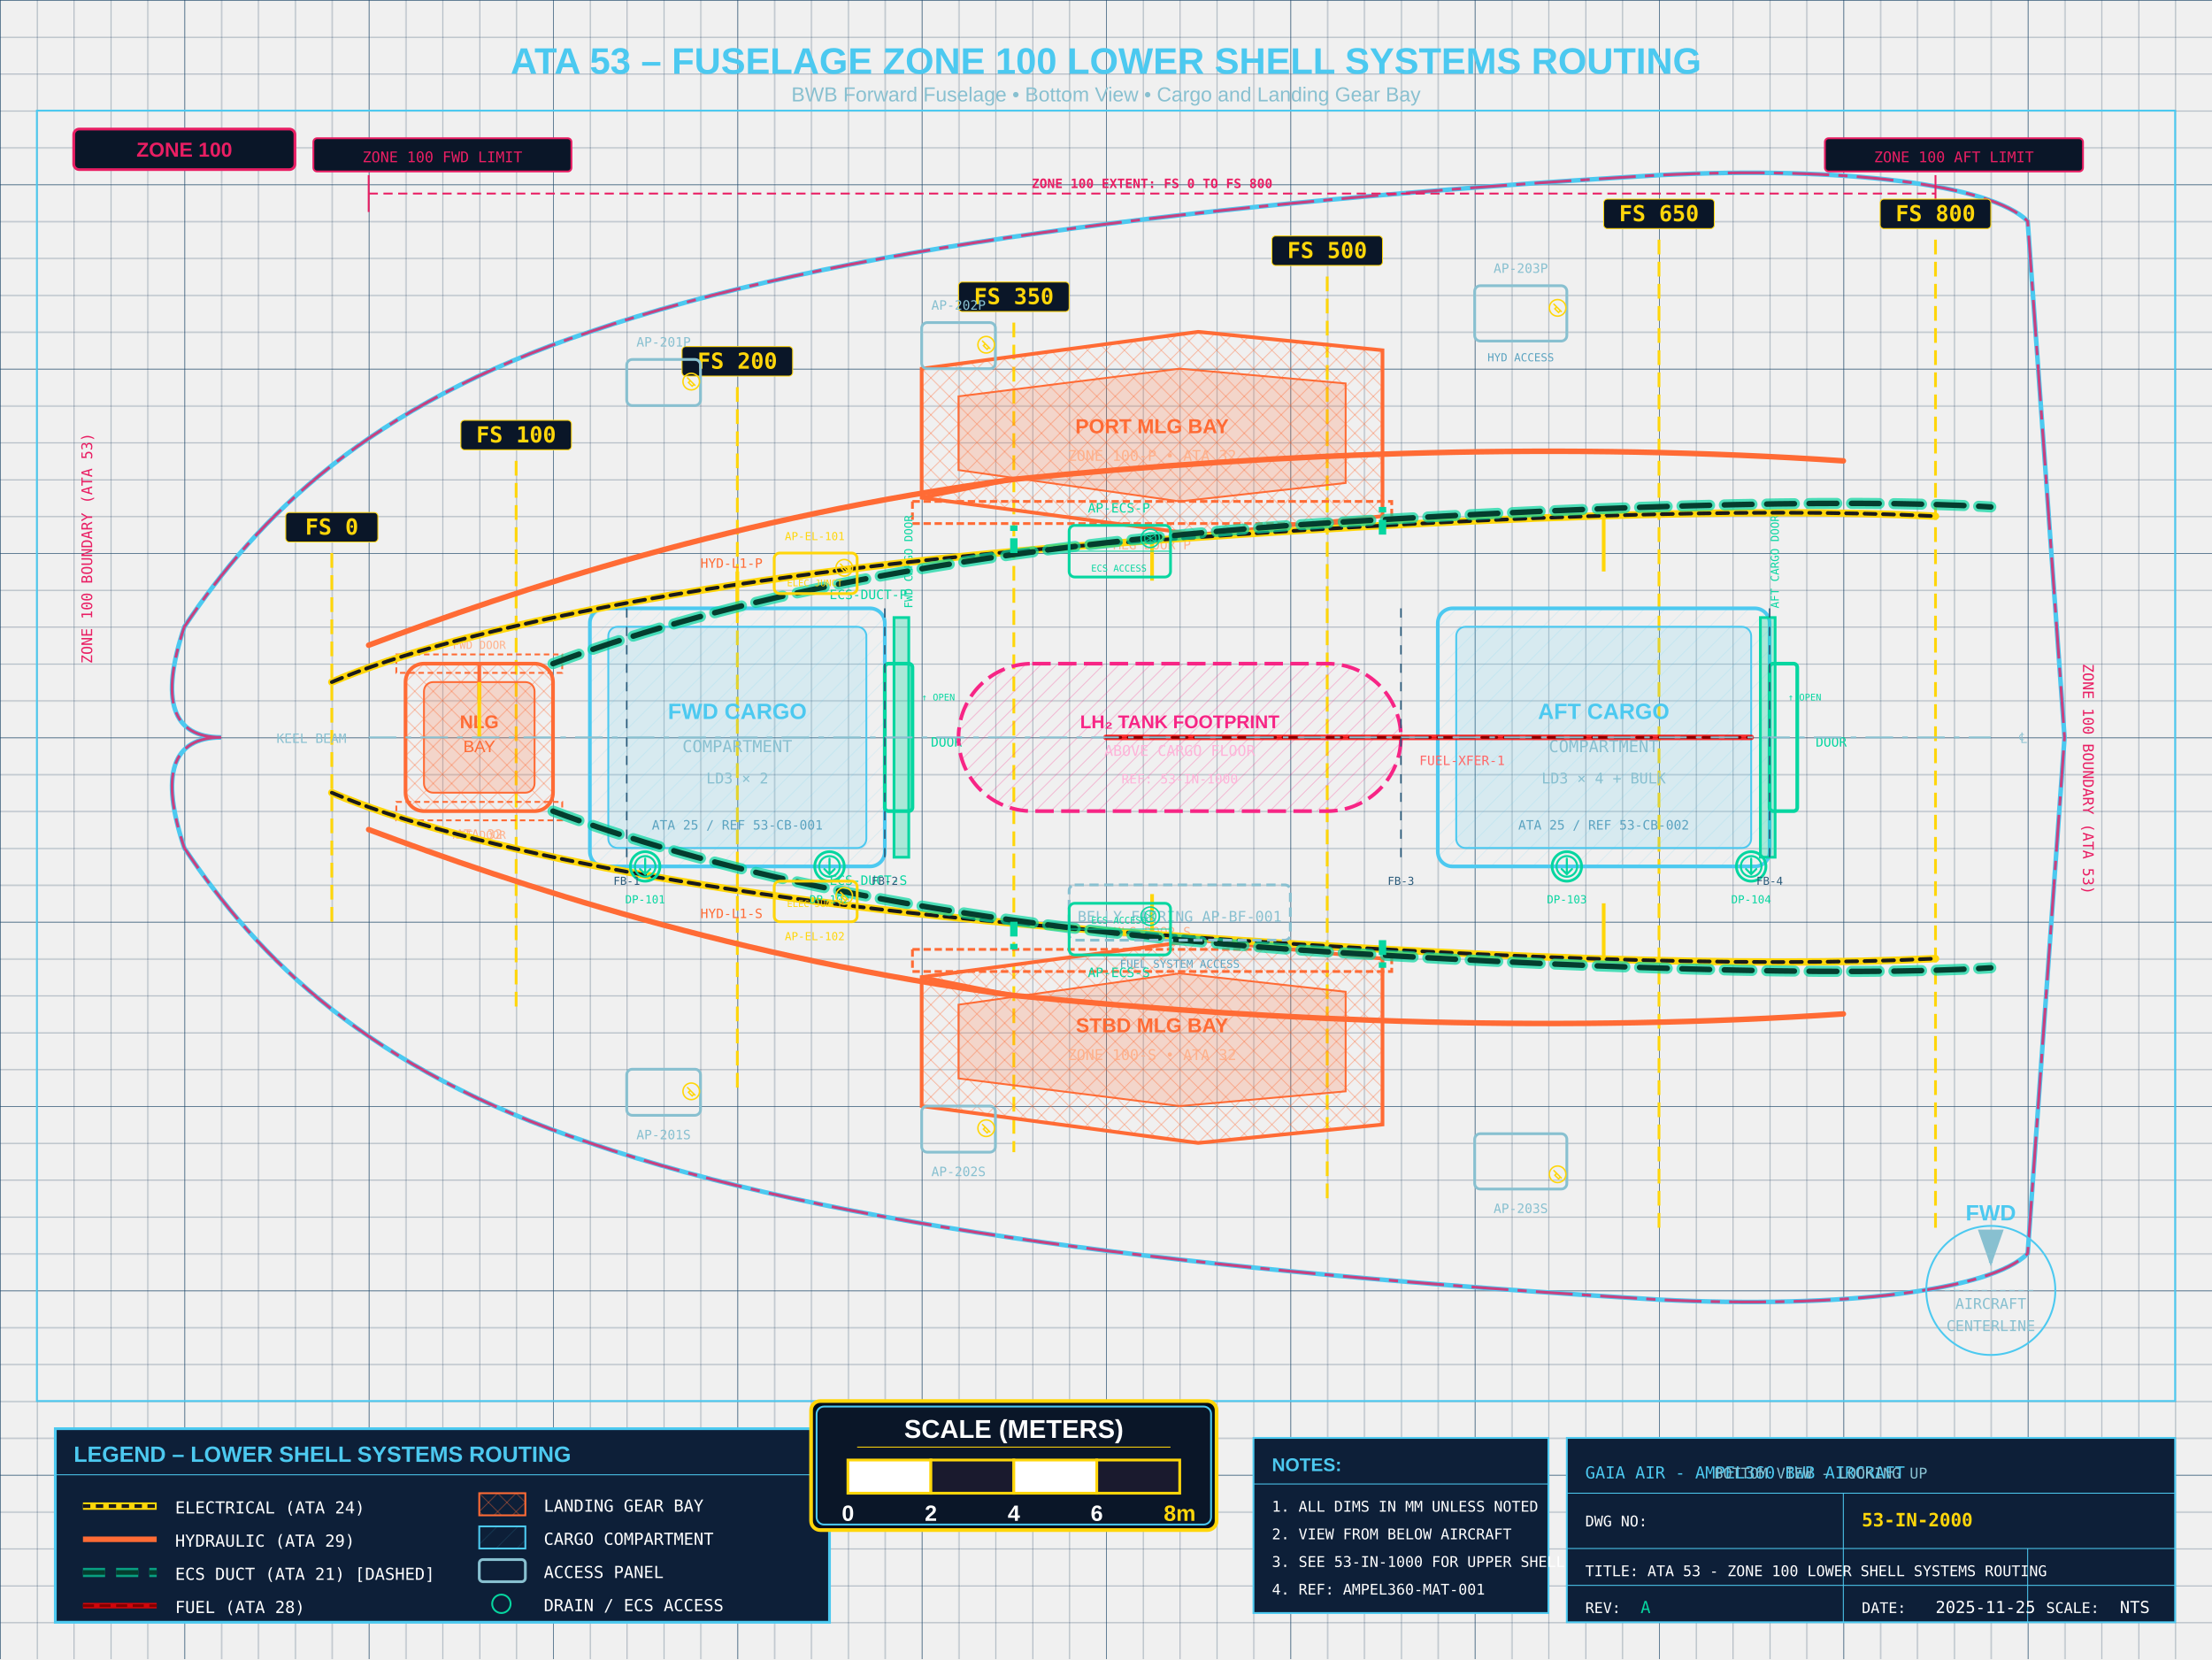
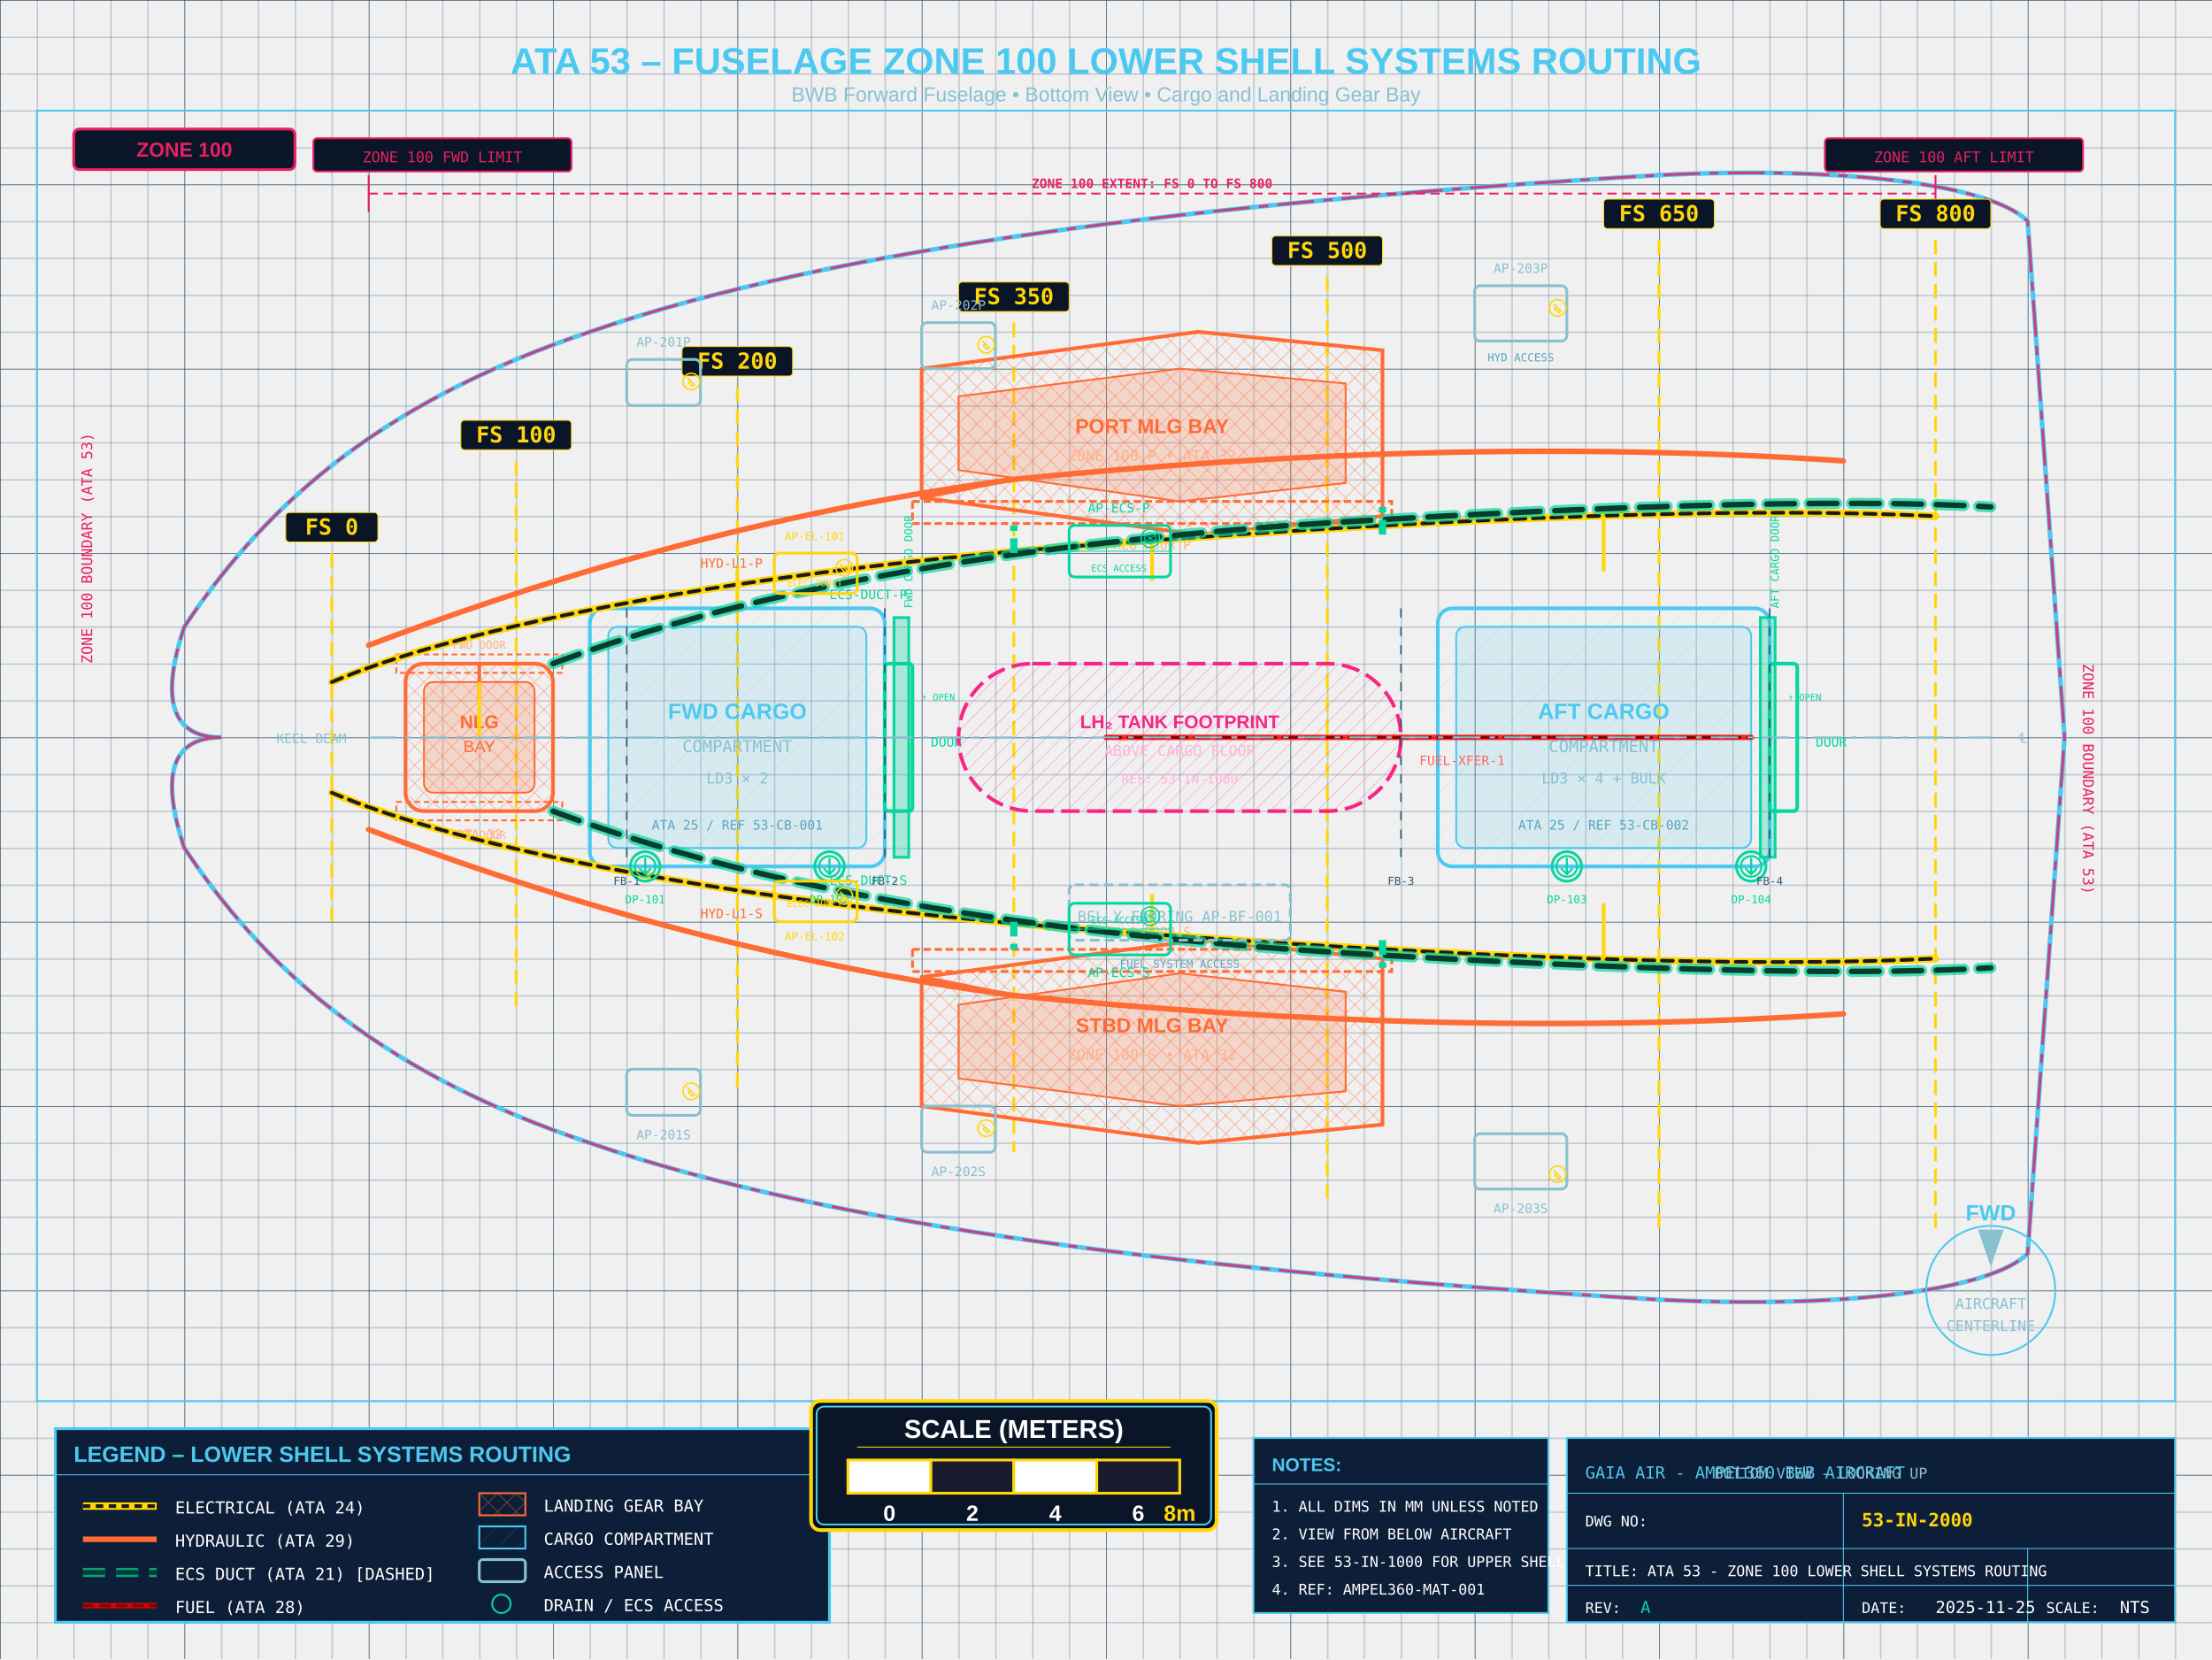
<svg xmlns="http://www.w3.org/2000/svg" viewBox="0 0 1200 900" style="background-color: #0a1628">
  <defs>
    <pattern id="grid" width="20" height="20" patternUnits="userSpaceOnUse">
      <path d="M 20 0 L 0 0 0 20" fill="none" stroke="#1a3a5c" stroke-width="0.3" />
    </pattern>
    <pattern id="fineGrid" width="100" height="100" patternUnits="userSpaceOnUse">
      <rect width="100" height="100" fill="url(#grid)" />
      <path d="M 100 0 L 0 0 0 100" fill="none" stroke="#1e4a6e" stroke-width="0.5" />
    </pattern>
    <pattern id="insulationHatch" patternUnits="userSpaceOnUse" width="6" height="6" patternTransform="rotate(45)">
      <line x1="0" y1="0" x2="0" y2="6" stroke="#f72585" stroke-width="0.5" opacity="0.5" />
    </pattern>
    <pattern id="cargoHatch" patternUnits="userSpaceOnUse" width="8" height="8" patternTransform="rotate(45)">
      <line x1="0" y1="0" x2="0" y2="8" stroke="#4cc9f0" stroke-width="0.3" opacity="0.4" />
    </pattern>
    <pattern id="gearBayHatch" patternUnits="userSpaceOnUse" width="10" height="10">
      <line x1="0" y1="0" x2="10" y2="10" stroke="#ff6b35" stroke-width="0.4" opacity="0.5" />
      <line x1="10" y1="0" x2="0" y2="10" stroke="#ff6b35" stroke-width="0.4" opacity="0.5" />
    </pattern>
    <marker id="arrowhead" markerWidth="10" markerHeight="7" refX="9" refY="3.5" orient="auto">
      <polygon points="0 0, 10 3.5, 0 7" fill="#88c0d0" />
    </marker>
    <symbol id="serviceIcon" viewBox="0 0 10 10">
      <circle cx="5" cy="5" r="4.5" fill="none" stroke="#ffd60a" stroke-width="0.8" />
      <path d="M3,3 L4.5,4.5 M4.5,4.5 L3.5,5.5 L5.5,7.5 L6.5,6.5 L4.5,4.5 M5.5,5.5 L7,7" stroke="#ffd60a" stroke-width="0.8" fill="none" stroke-linecap="round" />
    </symbol>
    <symbol id="drainIcon" viewBox="0 0 10 10">
      <circle cx="5" cy="5" r="4" fill="none" stroke="#06d6a0" stroke-width="0.8" />
      <path d="M5,2 L5,8 M3,6 L5,8 L7,6" stroke="#06d6a0" stroke-width="0.8" fill="none" stroke-linecap="round" />
    </symbol>
    <symbol id="ecsIcon" viewBox="0 0 12 12">
      <circle cx="6" cy="6" r="5" fill="none" stroke="#06d6a0" stroke-width="0.8" />
      <path d="M3,6 C3,4 4,3 6,3 C8,3 9,4 9,6 C9,8 8,9 6,9 C4,9 3,8 3,6" fill="none" stroke="#06d6a0" stroke-width="0.6" />
      <path d="M6,3 L6,9 M3.5,4.5 L8.5,7.5 M3.5,7.5 L8.5,4.5" stroke="#06d6a0" stroke-width="0.4" />
    </symbol>
  </defs>
  <rect width="1200" height="900" fill="url(#fineGrid)" />
  <rect x="850" y="780" width="330" height="100" fill="#0d1f38" stroke="#4cc9f0" stroke-width="1" />
  <line x1="850" y1="810" x2="1180" y2="810" stroke="#4cc9f0" stroke-width="0.5" />
  <line x1="850" y1="840" x2="1180" y2="840" stroke="#4cc9f0" stroke-width="0.5" />
  <line x1="850" y1="860" x2="1180" y2="860" stroke="#4cc9f0" stroke-width="0.5" />
  <line x1="1000" y1="810" x2="1000" y2="880" stroke="#4cc9f0" stroke-width="0.5" />
  <line x1="1100" y1="840" x2="1100" y2="880" stroke="#4cc9f0" stroke-width="0.5" />
  <text x="860" y="802" fill="#4cc9f0" font-family="monospace" font-size="9">GAIA AIR - AMPEL360 BWB AIRCRAFT</text>
  <text x="860" y="828" fill="white" font-family="monospace" font-size="8">DWG NO:</text>
  <text x="1010" y="828" fill="#ffd60a" font-family="monospace" font-size="10" font-weight="bold">53-IN-2000</text>
  <text x="860" y="855" fill="white" font-family="monospace" font-size="8">TITLE: ATA 53 - ZONE 100 LOWER SHELL SYSTEMS ROUTING</text>
  <text x="860" y="875" fill="white" font-family="monospace" font-size="8">REV:</text>
  <text x="890" y="875" fill="#06d6a0" font-family="monospace" font-size="9">A</text>
  <text x="1010" y="875" fill="white" font-family="monospace" font-size="8">DATE:</text>
  <text x="1050" y="875" fill="white" font-family="monospace" font-size="9">2025-11-25</text>
  <text x="1110" y="875" fill="white" font-family="monospace" font-size="8">SCALE:</text>
  <text x="1150" y="875" fill="white" font-family="monospace" font-size="9">NTS</text>
  <text x="930" y="802" fill="#88c0d0" font-family="monospace" font-size="8">BOTTOM VIEW - LOOKING UP</text>
  <rect x="20" y="60" width="1160" height="700" fill="none" stroke="#4cc9f0" stroke-width="1" />
  <text x="600" y="40" text-anchor="middle" fill="#4cc9f0" font-family="Arial, sans-serif" font-size="20" font-weight="bold">
    ATA 53 – FUSELAGE ZONE 100 LOWER SHELL SYSTEMS ROUTING
  </text>
  <text x="600" y="55" text-anchor="middle" fill="#88c0d0" font-family="Arial, sans-serif" font-size="11">
    BWB Forward Fuselage • Bottom View • Cargo and Landing Gear Bay
  </text>
  <path d="M 120,400             Q 80,400 100,340             C 140,280 200,220 320,180            C 450,135 650,110 900,95            C 1000,90 1080,100 1100,120            L 1120,400            L 1100,680            C 1080,700 1000,710 900,705            C 650,690 450,665 320,620            C 200,580 140,520 100,460            Q 80,400 120,400" fill="none" stroke="#4cc9f0" stroke-width="2.5" />
  <path d="M 120,400             Q 80,400 100,340             C 140,280 200,220 320,180            C 450,135 650,110 900,95            C 1000,90 1080,100 1100,120            L 1120,400            L 1100,680            C 1080,700 1000,710 900,705            C 650,690 450,665 320,620            C 200,580 140,520 100,460            Q 80,400 120,400" fill="none" stroke="#e91e63" stroke-width="1.5" stroke-dasharray="20,5,5,5" opacity="0.8" />
  <rect x="40" y="70" width="120" height="22" fill="#0a1628" stroke="#e91e63" stroke-width="1.5" rx="3" />
  <text x="100" y="85" text-anchor="middle" fill="#e91e63" font-family="Arial" font-size="11" font-weight="bold">ZONE 100</text>
  <text x="50" y="360" fill="#e91e63" font-family="monospace" font-size="8" transform="rotate(-90,50,360)">ZONE 100 BOUNDARY (ATA 53)</text>
  <text x="1130" y="360" fill="#e91e63" font-family="monospace" font-size="8" transform="rotate(90,1130,360)">ZONE 100 BOUNDARY (ATA 53)</text>
  <rect x="170" y="75" width="140" height="18" fill="#0a1628" stroke="#e91e63" stroke-width="1" rx="2" />
  <text x="240" y="88" text-anchor="middle" fill="#e91e63" font-family="monospace" font-size="8">ZONE 100 FWD LIMIT</text>
  <rect x="990" y="75" width="140" height="18" fill="#0a1628" stroke="#e91e63" stroke-width="1" rx="2" />
  <text x="1060" y="88" text-anchor="middle" fill="#e91e63" font-family="monospace" font-size="8">ZONE 100 AFT LIMIT</text>
  <line x1="200" y1="95" x2="200" y2="115" stroke="#e91e63" stroke-width="1" />
  <line x1="1050" y1="95" x2="1050" y2="115" stroke="#e91e63" stroke-width="1" />
  <line x1="200" y1="105" x2="1050" y2="105" stroke="#e91e63" stroke-width="1" stroke-dasharray="5,3" />
  <text x="625" y="102" text-anchor="middle" fill="#e91e63" font-family="monospace" font-size="7" font-weight="bold">ZONE 100 EXTENT: FS 0 TO FS 800</text>
  <line x1="180" y1="300" x2="180" y2="500" stroke="#ffd60a" stroke-width="1.5" stroke-dasharray="8,4" />
  <rect x="155" y="278" width="50" height="16" fill="#0a1628" stroke="#ffd60a" stroke-width="0.5" rx="2" />
  <text x="180" y="290" text-anchor="middle" fill="#ffd60a" font-family="monospace" font-size="12" font-weight="bold">FS 0</text>
  <line x1="280" y1="250" x2="280" y2="550" stroke="#ffd60a" stroke-width="1.5" stroke-dasharray="8,4" />
  <rect x="250" y="228" width="60" height="16" fill="#0a1628" stroke="#ffd60a" stroke-width="0.5" rx="2" />
  <text x="280" y="240" text-anchor="middle" fill="#ffd60a" font-family="monospace" font-size="12" font-weight="bold">FS 100</text>
  <line x1="400" y1="210" x2="400" y2="590" stroke="#ffd60a" stroke-width="1.5" stroke-dasharray="8,4" />
  <rect x="370" y="188" width="60" height="16" fill="#0a1628" stroke="#ffd60a" stroke-width="0.5" rx="2" />
  <text x="400" y="200" text-anchor="middle" fill="#ffd60a" font-family="monospace" font-size="12" font-weight="bold">FS 200</text>
  <line x1="550" y1="175" x2="550" y2="625" stroke="#ffd60a" stroke-width="1.5" stroke-dasharray="8,4" />
  <rect x="520" y="153" width="60" height="16" fill="#0a1628" stroke="#ffd60a" stroke-width="0.5" rx="2" />
  <text x="550" y="165" text-anchor="middle" fill="#ffd60a" font-family="monospace" font-size="12" font-weight="bold">FS 350</text>
  <line x1="720" y1="150" x2="720" y2="650" stroke="#ffd60a" stroke-width="1.5" stroke-dasharray="8,4" />
  <rect x="690" y="128" width="60" height="16" fill="#0a1628" stroke="#ffd60a" stroke-width="0.5" rx="2" />
  <text x="720" y="140" text-anchor="middle" fill="#ffd60a" font-family="monospace" font-size="12" font-weight="bold">FS 500</text>
  <line x1="900" y1="130" x2="900" y2="670" stroke="#ffd60a" stroke-width="1.5" stroke-dasharray="8,4" />
  <rect x="870" y="108" width="60" height="16" fill="#0a1628" stroke="#ffd60a" stroke-width="0.5" rx="2" />
  <text x="900" y="120" text-anchor="middle" fill="#ffd60a" font-family="monospace" font-size="12" font-weight="bold">FS 650</text>
  <line x1="1050" y1="130" x2="1050" y2="670" stroke="#ffd60a" stroke-width="1.5" stroke-dasharray="8,4" />
  <rect x="1020" y="108" width="60" height="16" fill="#0a1628" stroke="#ffd60a" stroke-width="0.5" rx="2" />
  <text x="1050" y="120" text-anchor="middle" fill="#ffd60a" font-family="monospace" font-size="12" font-weight="bold">FS 800</text>
  <rect x="220" y="360" width="80" height="80" rx="10" ry="10" fill="url(#gearBayHatch)" stroke="#ff6b35" stroke-width="2" />
  <rect x="230" y="370" width="60" height="60" rx="5" ry="5" fill="#ff6b35" fill-opacity="0.2" stroke="#ff6b35" stroke-width="1" />
  <text x="260" y="395" text-anchor="middle" fill="#ff6b35" font-family="Arial" font-size="10" font-weight="bold">NLG</text>
  <text x="260" y="408" text-anchor="middle" fill="#ff6b35" font-family="Arial" font-size="9">BAY</text>
  <text x="260" y="455" text-anchor="middle" fill="#ffb08a" font-family="monospace" font-size="7">ATA 32</text>
  <rect x="215" y="355" width="90" height="10" fill="none" stroke="#ff6b35" stroke-width="1" stroke-dasharray="3,2" />
  <rect x="215" y="435" width="90" height="10" fill="none" stroke="#ff6b35" stroke-width="1" stroke-dasharray="3,2" />
  <text x="260" y="352" text-anchor="middle" fill="#ffb08a" font-family="monospace" font-size="6">FWD DOOR</text>
  <text x="260" y="455" text-anchor="middle" fill="#ffb08a" font-family="monospace" font-size="6">AFT DOOR</text>
  <path d="M 500,200 L 650,180 L 750,190 L 750,280 L 650,290 L 500,270 Z" fill="url(#gearBayHatch)" stroke="#ff6b35" stroke-width="2" />
  <path d="M 520,215 L 640,200 L 730,208 L 730,262 L 640,272 L 520,255 Z" fill="#ff6b35" fill-opacity="0.2" stroke="#ff6b35" stroke-width="1" />
  <text x="625" y="235" text-anchor="middle" fill="#ff6b35" font-family="Arial" font-size="11" font-weight="bold">PORT MLG BAY</text>
  <text x="625" y="250" text-anchor="middle" fill="#ffb08a" font-family="monospace" font-size="8">ZONE 100-P • ATA 32</text>
  <rect x="495" y="272" width="260" height="12" fill="none" stroke="#ff6b35" stroke-width="1.5" stroke-dasharray="4,2" />
  <text x="625" y="298" text-anchor="middle" fill="#ffb08a" font-family="monospace" font-size="7">MLG DOOR P</text>
  <path d="M 500,600 L 650,620 L 750,610 L 750,520 L 650,510 L 500,530 Z" fill="url(#gearBayHatch)" stroke="#ff6b35" stroke-width="2" />
  <path d="M 520,585 L 640,600 L 730,592 L 730,538 L 640,528 L 520,545 Z" fill="#ff6b35" fill-opacity="0.2" stroke="#ff6b35" stroke-width="1" />
  <text x="625" y="560" text-anchor="middle" fill="#ff6b35" font-family="Arial" font-size="11" font-weight="bold">STBD MLG BAY</text>
  <text x="625" y="575" text-anchor="middle" fill="#ffb08a" font-family="monospace" font-size="8">ZONE 100-S • ATA 32</text>
  <rect x="495" y="515" width="260" height="12" fill="none" stroke="#ff6b35" stroke-width="1.5" stroke-dasharray="4,2" />
  <text x="625" y="508" text-anchor="middle" fill="#ffb08a" font-family="monospace" font-size="7">MLG DOOR S</text>
  <rect x="320" y="330" width="160" height="140" rx="8" ry="8" fill="url(#cargoHatch)" stroke="#4cc9f0" stroke-width="2" />
  <rect x="330" y="340" width="140" height="120" rx="5" ry="5" fill="#4cc9f0" fill-opacity="0.15" stroke="#4cc9f0" stroke-width="1" />
  <text x="400" y="390" text-anchor="middle" fill="#4cc9f0" font-family="Arial" font-size="12" font-weight="bold">FWD CARGO</text>
  <text x="400" y="408" text-anchor="middle" fill="#88c0d0" font-family="monospace" font-size="9">COMPARTMENT</text>
  <text x="400" y="425" text-anchor="middle" fill="#88c0d0" font-family="monospace" font-size="8">LD3 × 2</text>
  <text x="400" y="450" text-anchor="middle" fill="#5ba3c0" font-family="monospace" font-size="7">ATA 25 / REF 53-CB-001</text>
  <rect x="480" y="360" width="15" height="80" fill="none" stroke="#06d6a0" stroke-width="2" rx="2" />
  <text x="505" y="405" fill="#06d6a0" font-family="monospace" font-size="7">DOOR</text>
  <rect x="485" y="335" width="8" height="130" fill="#06d6a0" fill-opacity="0.3" stroke="#06d6a0" stroke-width="1.5" />
  <text x="495" y="330" fill="#06d6a0" font-family="monospace" font-size="6" transform="rotate(-90,495,330)">FWD CARGO DOOR</text>
  <text x="500" y="380" fill="#06d6a0" font-family="monospace" font-size="5">↑ OPEN</text>
  <rect x="780" y="330" width="180" height="140" rx="8" ry="8" fill="url(#cargoHatch)" stroke="#4cc9f0" stroke-width="2" />
  <rect x="790" y="340" width="160" height="120" rx="5" ry="5" fill="#4cc9f0" fill-opacity="0.15" stroke="#4cc9f0" stroke-width="1" />
  <text x="870" y="390" text-anchor="middle" fill="#4cc9f0" font-family="Arial" font-size="12" font-weight="bold">AFT CARGO</text>
  <text x="870" y="408" text-anchor="middle" fill="#88c0d0" font-family="monospace" font-size="9">COMPARTMENT</text>
  <text x="870" y="425" text-anchor="middle" fill="#88c0d0" font-family="monospace" font-size="8">LD3 × 4 + BULK</text>
  <text x="870" y="450" text-anchor="middle" fill="#5ba3c0" font-family="monospace" font-size="7">ATA 25 / REF 53-CB-002</text>
  <rect x="960" y="360" width="15" height="80" fill="none" stroke="#06d6a0" stroke-width="2" rx="2" />
  <text x="985" y="405" fill="#06d6a0" font-family="monospace" font-size="7">DOOR</text>
  <rect x="955" y="335" width="8" height="130" fill="#06d6a0" fill-opacity="0.3" stroke="#06d6a0" stroke-width="1.5" />
  <text x="965" y="330" fill="#06d6a0" font-family="monospace" font-size="6" transform="rotate(-90,965,330)">AFT CARGO DOOR</text>
  <text x="970" y="380" fill="#06d6a0" font-family="monospace" font-size="5">↑ OPEN</text>
  <rect x="520" y="360" width="240" height="80" rx="40" ry="40" fill="url(#insulationHatch)" stroke="#f72585" stroke-width="2" stroke-dasharray="10,4" />
  <text x="640" y="395" text-anchor="middle" fill="#f72585" font-family="Arial" font-size="10" font-weight="bold">LH₂ TANK FOOTPRINT</text>
  <text x="640" y="410" text-anchor="middle" fill="#ffb3d9" font-family="monospace" font-size="8">ABOVE CARGO FLOOR</text>
  <text x="640" y="425" text-anchor="middle" fill="#ffb3d9" font-family="monospace" font-size="7">REF: 53-IN-1000</text>
  <path d="M 200,350 C 280,320 400,280 550,260 C 700,245 850,240 1000,250" fill="none" stroke="#ff6b35" stroke-width="3" stroke-linecap="round" />
  <path d="M 200,450 C 280,480 400,520 550,540 C 700,555 850,560 1000,550" fill="none" stroke="#ff6b35" stroke-width="3" stroke-linecap="round" />
  <path d="M 500,270 L 550,260" fill="none" stroke="#ff6b35" stroke-width="2" />
  <path d="M 500,530 L 550,540" fill="none" stroke="#ff6b35" stroke-width="2" />
  <path d="M 260,380 L 260,360" fill="none" stroke="#ff6b35" stroke-width="2" />
  <text x="380" y="308" fill="#ff6b35" font-family="monospace" font-size="7">HYD-L1-P</text>
  <text x="380" y="498" fill="#ff6b35" font-family="monospace" font-size="7">HYD-L1-S</text>
  <path d="M 180,370 C 250,340 400,310 600,295 C 800,280 950,275 1050,280" fill="none" stroke="#ffd60a" stroke-width="4" stroke-linecap="round" />
  <path d="M 180,370 C 250,340 400,310 600,295 C 800,280 950,275 1050,280" fill="none" stroke="#1a1a1a" stroke-width="2" stroke-dasharray="6,4" stroke-linecap="round" />
  <path d="M 180,430 C 250,460 400,490 600,505 C 800,520 950,525 1050,520" fill="none" stroke="#ffd60a" stroke-width="4" stroke-linecap="round" />
  <path d="M 180,430 C 250,460 400,490 600,505 C 800,520 950,525 1050,520" fill="none" stroke="#1a1a1a" stroke-width="2" stroke-dasharray="6,4" stroke-linecap="round" />
  <path d="M 260,400 L 260,370" fill="none" stroke="#ffd60a" stroke-width="2" />
  <path d="M 400,330 L 400,310" fill="none" stroke="#ffd60a" stroke-width="2" />
  <path d="M 625,315 L 625,295" fill="none" stroke="#ffd60a" stroke-width="2" />
  <path d="M 625,485 L 625,505" fill="none" stroke="#ffd60a" stroke-width="2" />
  <path d="M 870,310 L 870,280" fill="none" stroke="#ffd60a" stroke-width="2" />
  <path d="M 870,490 L 870,520" fill="none" stroke="#ffd60a" stroke-width="2" />
  <path d="M 600,400 C 700,400 800,400 950,400" fill="none" stroke="#ff0000" stroke-width="3" stroke-linecap="round" opacity="0.8" />
  <path d="M 600,400 C 700,400 800,400 950,400" fill="none" stroke="#800000" stroke-width="1.5" stroke-dasharray="8,4" stroke-linecap="round" />
  <text x="770" y="415" fill="#ff6666" font-family="monospace" font-size="7">FUEL-XFER-1</text>
  <path d="M 300,360 C 380,330 500,300 700,285 C 850,275 1000,270 1080,275" fill="none" stroke="#06d6a0" stroke-width="6" stroke-dasharray="15,8" stroke-linecap="round" opacity="0.7" />
  <path d="M 300,360 C 380,330 500,300 700,285 C 850,275 1000,270 1080,275" fill="none" stroke="#043d2e" stroke-width="3" stroke-dasharray="15,8" stroke-linecap="round" />
  <path d="M 300,440 C 380,470 500,500 700,515 C 850,525 1000,530 1080,525" fill="none" stroke="#06d6a0" stroke-width="6" stroke-dasharray="15,8" stroke-linecap="round" opacity="0.7" />
  <path d="M 300,440 C 380,470 500,500 700,515 C 850,525 1000,530 1080,525" fill="none" stroke="#043d2e" stroke-width="3" stroke-dasharray="15,8" stroke-linecap="round" />
  <path d="M 550,300 L 550,285" fill="none" stroke="#06d6a0" stroke-width="4" stroke-dasharray="8,4" />
  <path d="M 750,290 L 750,275" fill="none" stroke="#06d6a0" stroke-width="4" stroke-dasharray="8,4" />
  <path d="M 550,500 L 550,515" fill="none" stroke="#06d6a0" stroke-width="4" stroke-dasharray="8,4" />
  <path d="M 750,510 L 750,525" fill="none" stroke="#06d6a0" stroke-width="4" stroke-dasharray="8,4" />
  <text x="450" y="325" fill="#06d6a0" font-family="monospace" font-size="7">ECS-DUCT-P</text>
  <text x="450" y="480" fill="#06d6a0" font-family="monospace" font-size="7">ECS-DUCT-S</text>
  <circle cx="350" cy="470" r="8" fill="none" stroke="#06d6a0" stroke-width="1.5" />
  <use href="#drainIcon" x="343" y="463" width="14" height="14" />
  <text x="350" y="490" text-anchor="middle" fill="#06d6a0" font-family="monospace" font-size="6">DP-101</text>
  <circle cx="450" cy="470" r="8" fill="none" stroke="#06d6a0" stroke-width="1.5" />
  <use href="#drainIcon" x="443" y="463" width="14" height="14" />
  <text x="450" y="490" text-anchor="middle" fill="#06d6a0" font-family="monospace" font-size="6">DP-102</text>
  <circle cx="850" cy="470" r="8" fill="none" stroke="#06d6a0" stroke-width="1.5" />
  <use href="#drainIcon" x="843" y="463" width="14" height="14" />
  <text x="850" y="490" text-anchor="middle" fill="#06d6a0" font-family="monospace" font-size="6">DP-103</text>
  <circle cx="950" cy="470" r="8" fill="none" stroke="#06d6a0" stroke-width="1.5" />
  <use href="#drainIcon" x="943" y="463" width="14" height="14" />
  <text x="950" y="490" text-anchor="middle" fill="#06d6a0" font-family="monospace" font-size="6">DP-104</text>
  <rect x="340" y="195" width="40" height="25" fill="none" stroke="#88c0d0" stroke-width="1.5" rx="3" />
  <text x="360" y="188" text-anchor="middle" fill="#88c0d0" font-family="monospace" font-size="7">AP-201P</text>
  <use href="#serviceIcon" x="370" y="202" width="10" height="10" />
  <rect x="500" y="175" width="40" height="25" fill="none" stroke="#88c0d0" stroke-width="1.5" rx="3" />
  <text x="520" y="168" text-anchor="middle" fill="#88c0d0" font-family="monospace" font-size="7">AP-202P</text>
  <use href="#serviceIcon" x="530" y="182" width="10" height="10" />
  <rect x="800" y="155" width="50" height="30" fill="none" stroke="#88c0d0" stroke-width="1.5" rx="3" />
  <text x="825" y="148" text-anchor="middle" fill="#88c0d0" font-family="monospace" font-size="7">AP-203P</text>
  <text x="825" y="196" text-anchor="middle" fill="#5ba3c0" font-family="monospace" font-size="6">HYD ACCESS</text>
  <use href="#serviceIcon" x="840" y="162" width="10" height="10" />
  <rect x="340" y="580" width="40" height="25" fill="none" stroke="#88c0d0" stroke-width="1.5" rx="3" />
  <text x="360" y="618" text-anchor="middle" fill="#88c0d0" font-family="monospace" font-size="7">AP-201S</text>
  <use href="#serviceIcon" x="370" y="587" width="10" height="10" />
  <rect x="500" y="600" width="40" height="25" fill="none" stroke="#88c0d0" stroke-width="1.5" rx="3" />
  <text x="520" y="638" text-anchor="middle" fill="#88c0d0" font-family="monospace" font-size="7">AP-202S</text>
  <use href="#serviceIcon" x="530" y="607" width="10" height="10" />
  <rect x="800" y="615" width="50" height="30" fill="none" stroke="#88c0d0" stroke-width="1.5" rx="3" />
  <text x="825" y="658" text-anchor="middle" fill="#88c0d0" font-family="monospace" font-size="7">AP-203S</text>
  <use href="#serviceIcon" x="840" y="632" width="10" height="10" />
  <rect x="580" y="480" width="120" height="30" fill="none" stroke="#88c0d0" stroke-width="1.5" rx="3" stroke-dasharray="5,3" />
  <text x="640" y="500" text-anchor="middle" fill="#88c0d0" font-family="monospace" font-size="8">BELLY FAIRING AP-BF-001</text>
  <text x="640" y="525" text-anchor="middle" fill="#5ba3c0" font-family="monospace" font-size="6">FUEL SYSTEM ACCESS</text>
  <rect x="580" y="285" width="55" height="28" fill="none" stroke="#06d6a0" stroke-width="1.5" rx="3" />
  <line x1="580" y1="299" x2="635" y2="299" stroke="#06d6a0" stroke-width="0.5" />
  <text x="607" y="278" text-anchor="middle" fill="#06d6a0" font-family="monospace" font-size="7">AP-ECS-P</text>
  <text x="607" y="310" text-anchor="middle" fill="#06d6a0" font-family="monospace" font-size="5">ECS ACCESS</text>
  <use href="#ecsIcon" x="618" y="286" width="12" height="12" />
  <rect x="580" y="490" width="55" height="28" fill="none" stroke="#06d6a0" stroke-width="1.5" rx="3" />
  <line x1="580" y1="504" x2="635" y2="504" stroke="#06d6a0" stroke-width="0.5" />
  <text x="607" y="530" text-anchor="middle" fill="#06d6a0" font-family="monospace" font-size="7">AP-ECS-S</text>
  <text x="607" y="501" text-anchor="middle" fill="#06d6a0" font-family="monospace" font-size="5">ECS ACCESS</text>
  <use href="#ecsIcon" x="618" y="491" width="12" height="12" />
  <rect x="420" y="300" width="45" height="22" fill="none" stroke="#ffd60a" stroke-width="1.5" rx="3" />
  <text x="442" y="293" text-anchor="middle" fill="#ffd60a" font-family="monospace" font-size="6">AP-EL-101</text>
  <text x="442" y="318" text-anchor="middle" fill="#ffd60a" font-family="monospace" font-size="5">ELEC JUNCT</text>
  <use href="#serviceIcon" x="453" y="303" width="10" height="10" />
  <rect x="420" y="478" width="45" height="22" fill="none" stroke="#ffd60a" stroke-width="1.5" rx="3" />
  <text x="442" y="510" text-anchor="middle" fill="#ffd60a" font-family="monospace" font-size="6">AP-EL-102</text>
  <text x="442" y="492" text-anchor="middle" fill="#ffd60a" font-family="monospace" font-size="5">ELEC JUNCT</text>
  <use href="#serviceIcon" x="453" y="481" width="10" height="10" />
  <line x1="200" y1="400" x2="1080" y2="400" stroke="#88c0d0" stroke-width="1" stroke-dasharray="15,5,3,5" />
  <text x="1095" y="403" fill="#88c0d0" font-family="monospace" font-size="8">℄</text>
  <text x="150" y="403" fill="#88c0d0" font-family="monospace" font-size="7">KEEL BEAM</text>
  <line x1="340" y1="330" x2="340" y2="470" stroke="#2a5a7a" stroke-width="0.8" stroke-dasharray="5,5" />
  <line x1="480" y1="330" x2="480" y2="470" stroke="#2a5a7a" stroke-width="0.8" stroke-dasharray="5,5" />
  <line x1="760" y1="330" x2="760" y2="470" stroke="#2a5a7a" stroke-width="0.8" stroke-dasharray="5,5" />
  <line x1="960" y1="330" x2="960" y2="470" stroke="#2a5a7a" stroke-width="0.8" stroke-dasharray="5,5" />
  <text x="340" y="480" text-anchor="middle" fill="#2a5a7a" font-family="monospace" font-size="6">FB-1</text>
  <text x="480" y="480" text-anchor="middle" fill="#2a5a7a" font-family="monospace" font-size="6">FB-2</text>
  <text x="760" y="480" text-anchor="middle" fill="#2a5a7a" font-family="monospace" font-size="6">FB-3</text>
  <text x="960" y="480" text-anchor="middle" fill="#2a5a7a" font-family="monospace" font-size="6">FB-4</text>
  <rect x="30" y="775" width="420" height="105" fill="#0d1f38" stroke="#4cc9f0" stroke-width="1.5" />
  <text x="40" y="793" fill="#4cc9f0" font-family="Arial" font-size="12" font-weight="bold">LEGEND – LOWER SHELL SYSTEMS ROUTING</text>
  <line x1="30" y1="800" x2="450" y2="800" stroke="#4cc9f0" stroke-width="0.5" />
  <line x1="45" y1="817" x2="85" y2="817" stroke="#ffd60a" stroke-width="4" />
  <line x1="45" y1="817" x2="85" y2="817" stroke="#1a1a1a" stroke-width="2" stroke-dasharray="4,3" />
  <text x="95" y="821" fill="white" font-family="monospace" font-size="9">ELECTRICAL (ATA 24)</text>
  <line x1="45" y1="835" x2="85" y2="835" stroke="#ff6b35" stroke-width="3" />
  <text x="95" y="839" fill="white" font-family="monospace" font-size="9">HYDRAULIC (ATA 29)</text>
  <line x1="45" y1="853" x2="85" y2="853" stroke="#06d6a0" stroke-width="5" stroke-dasharray="12,6" opacity="0.7" />
  <line x1="45" y1="853" x2="85" y2="853" stroke="#043d2e" stroke-width="2.5" stroke-dasharray="12,6" />
  <text x="95" y="857" fill="white" font-family="monospace" font-size="9">ECS DUCT (ATA 21) [DASHED]</text>
  <line x1="45" y1="871" x2="85" y2="871" stroke="#ff0000" stroke-width="3" opacity="0.8" />
  <line x1="45" y1="871" x2="85" y2="871" stroke="#800000" stroke-width="1.5" stroke-dasharray="6,3" />
  <text x="95" y="875" fill="white" font-family="monospace" font-size="9">FUEL (ATA 28)</text>
  <rect x="260" y="810" width="25" height="12" fill="url(#gearBayHatch)" stroke="#ff6b35" stroke-width="1" />
  <text x="295" y="820" fill="white" font-family="monospace" font-size="9">LANDING GEAR BAY</text>
  <rect x="260" y="828" width="25" height="12" fill="url(#cargoHatch)" stroke="#4cc9f0" stroke-width="1" />
  <text x="295" y="838" fill="white" font-family="monospace" font-size="9">CARGO COMPARTMENT</text>
  <rect x="260" y="846" width="25" height="12" fill="none" stroke="#88c0d0" stroke-width="1.5" rx="2" />
  <text x="295" y="856" fill="white" font-family="monospace" font-size="9">ACCESS PANEL</text>
  <circle cx="272" cy="870" r="5" fill="none" stroke="#06d6a0" stroke-width="1" />
  <text x="295" y="874" fill="white" font-family="monospace" font-size="9">DRAIN / ECS ACCESS</text>
  <g transform="translate(455, 770)">
    <rect x="-15" y="-10" width="220" height="70" fill="#000d1a" stroke="#ffd60a" stroke-width="2" rx="5" />
    <rect x="-12" y="-7" width="214" height="64" fill="#0a1628" stroke="#4cc9f0" stroke-width="1" rx="4" />
    <text x="95" y="10" text-anchor="middle" fill="#ffffff" font-family="Arial" font-size="14" font-weight="bold">SCALE (METERS)</text>
    <line x1="10" y1="15" x2="180" y2="15" stroke="#ffd60a" stroke-width="0.5" />
    <rect x="5" y="22" width="45" height="18" fill="#ffffff" stroke="#ffd60a" stroke-width="1.5" />
    <rect x="50" y="22" width="45" height="18" fill="#1a1a2e" stroke="#ffd60a" stroke-width="1.5" />
    <rect x="95" y="22" width="45" height="18" fill="#ffffff" stroke="#ffd60a" stroke-width="1.5" />
    <rect x="140" y="22" width="45" height="18" fill="#1a1a2e" stroke="#ffd60a" stroke-width="1.5" />
-     <text x="5" y="55" text-anchor="middle" fill="#ffffff" font-family="Arial" font-size="12" font-weight="bold">0</text>
-     <text x="50" y="55" text-anchor="middle" fill="#ffffff" font-family="Arial" font-size="12" font-weight="bold">2</text>
-     <text x="95" y="55" text-anchor="middle" fill="#ffffff" font-family="Arial" font-size="12" font-weight="bold">4</text>
-     <text x="140" y="55" text-anchor="middle" fill="#ffffff" font-family="Arial" font-size="12" font-weight="bold">6</text>
+     <text x="27.5" y="55" text-anchor="middle" fill="#ffffff" font-family="Arial" font-size="12" font-weight="bold">0</text>
+     <text x="72.5" y="55" text-anchor="middle" fill="#ffffff" font-family="Arial" font-size="12" font-weight="bold">2</text>
+     <text x="117.5" y="55" text-anchor="middle" fill="#ffffff" font-family="Arial" font-size="12" font-weight="bold">4</text>
+     <text x="162.5" y="55" text-anchor="middle" fill="#ffffff" font-family="Arial" font-size="12" font-weight="bold">6</text>
    <text x="185" y="55" text-anchor="middle" fill="#ffd60a" font-family="Arial" font-size="12" font-weight="bold">8m</text>
  </g>
  <rect x="680" y="780" width="160" height="95" fill="#0d1f38" stroke="#4cc9f0" stroke-width="1" />
  <text x="690" y="798" fill="#4cc9f0" font-family="Arial" font-size="10" font-weight="bold">NOTES:</text>
  <line x1="680" y1="805" x2="840" y2="805" stroke="#4cc9f0" stroke-width="0.5" />
  <text x="690" y="820" fill="white" font-family="monospace" font-size="8">1. ALL DIMS IN MM UNLESS NOTED</text>
  <text x="690" y="835" fill="white" font-family="monospace" font-size="8">2. VIEW FROM BELOW AIRCRAFT</text>
  <text x="690" y="850" fill="white" font-family="monospace" font-size="8">3. SEE 53-IN-1000 FOR UPPER SHELL</text>
  <text x="690" y="865" fill="white" font-family="monospace" font-size="8">4. REF: AMPEL360-MAT-001</text>
  <g transform="translate(1080, 700)">
    <circle cx="0" cy="0" r="35" fill="none" stroke="#4cc9f0" stroke-width="1" />
    <line x1="0" y1="-30" x2="0" y2="-15" stroke="#4cc9f0" stroke-width="2" marker-end="url(#arrowhead)" />
    <text x="0" y="-38" text-anchor="middle" fill="#4cc9f0" font-family="Arial" font-size="12" font-weight="bold">FWD</text>
    <text x="0" y="10" text-anchor="middle" fill="#88c0d0" font-family="monospace" font-size="8">AIRCRAFT</text>
    <text x="0" y="22" text-anchor="middle" fill="#88c0d0" font-family="monospace" font-size="8">CENTERLINE</text>
    <line x1="-25" y1="0" x2="25" y2="0" stroke="#88c0d0" stroke-width="0.5" stroke-dasharray="3,2" />
  </g>
</svg>
